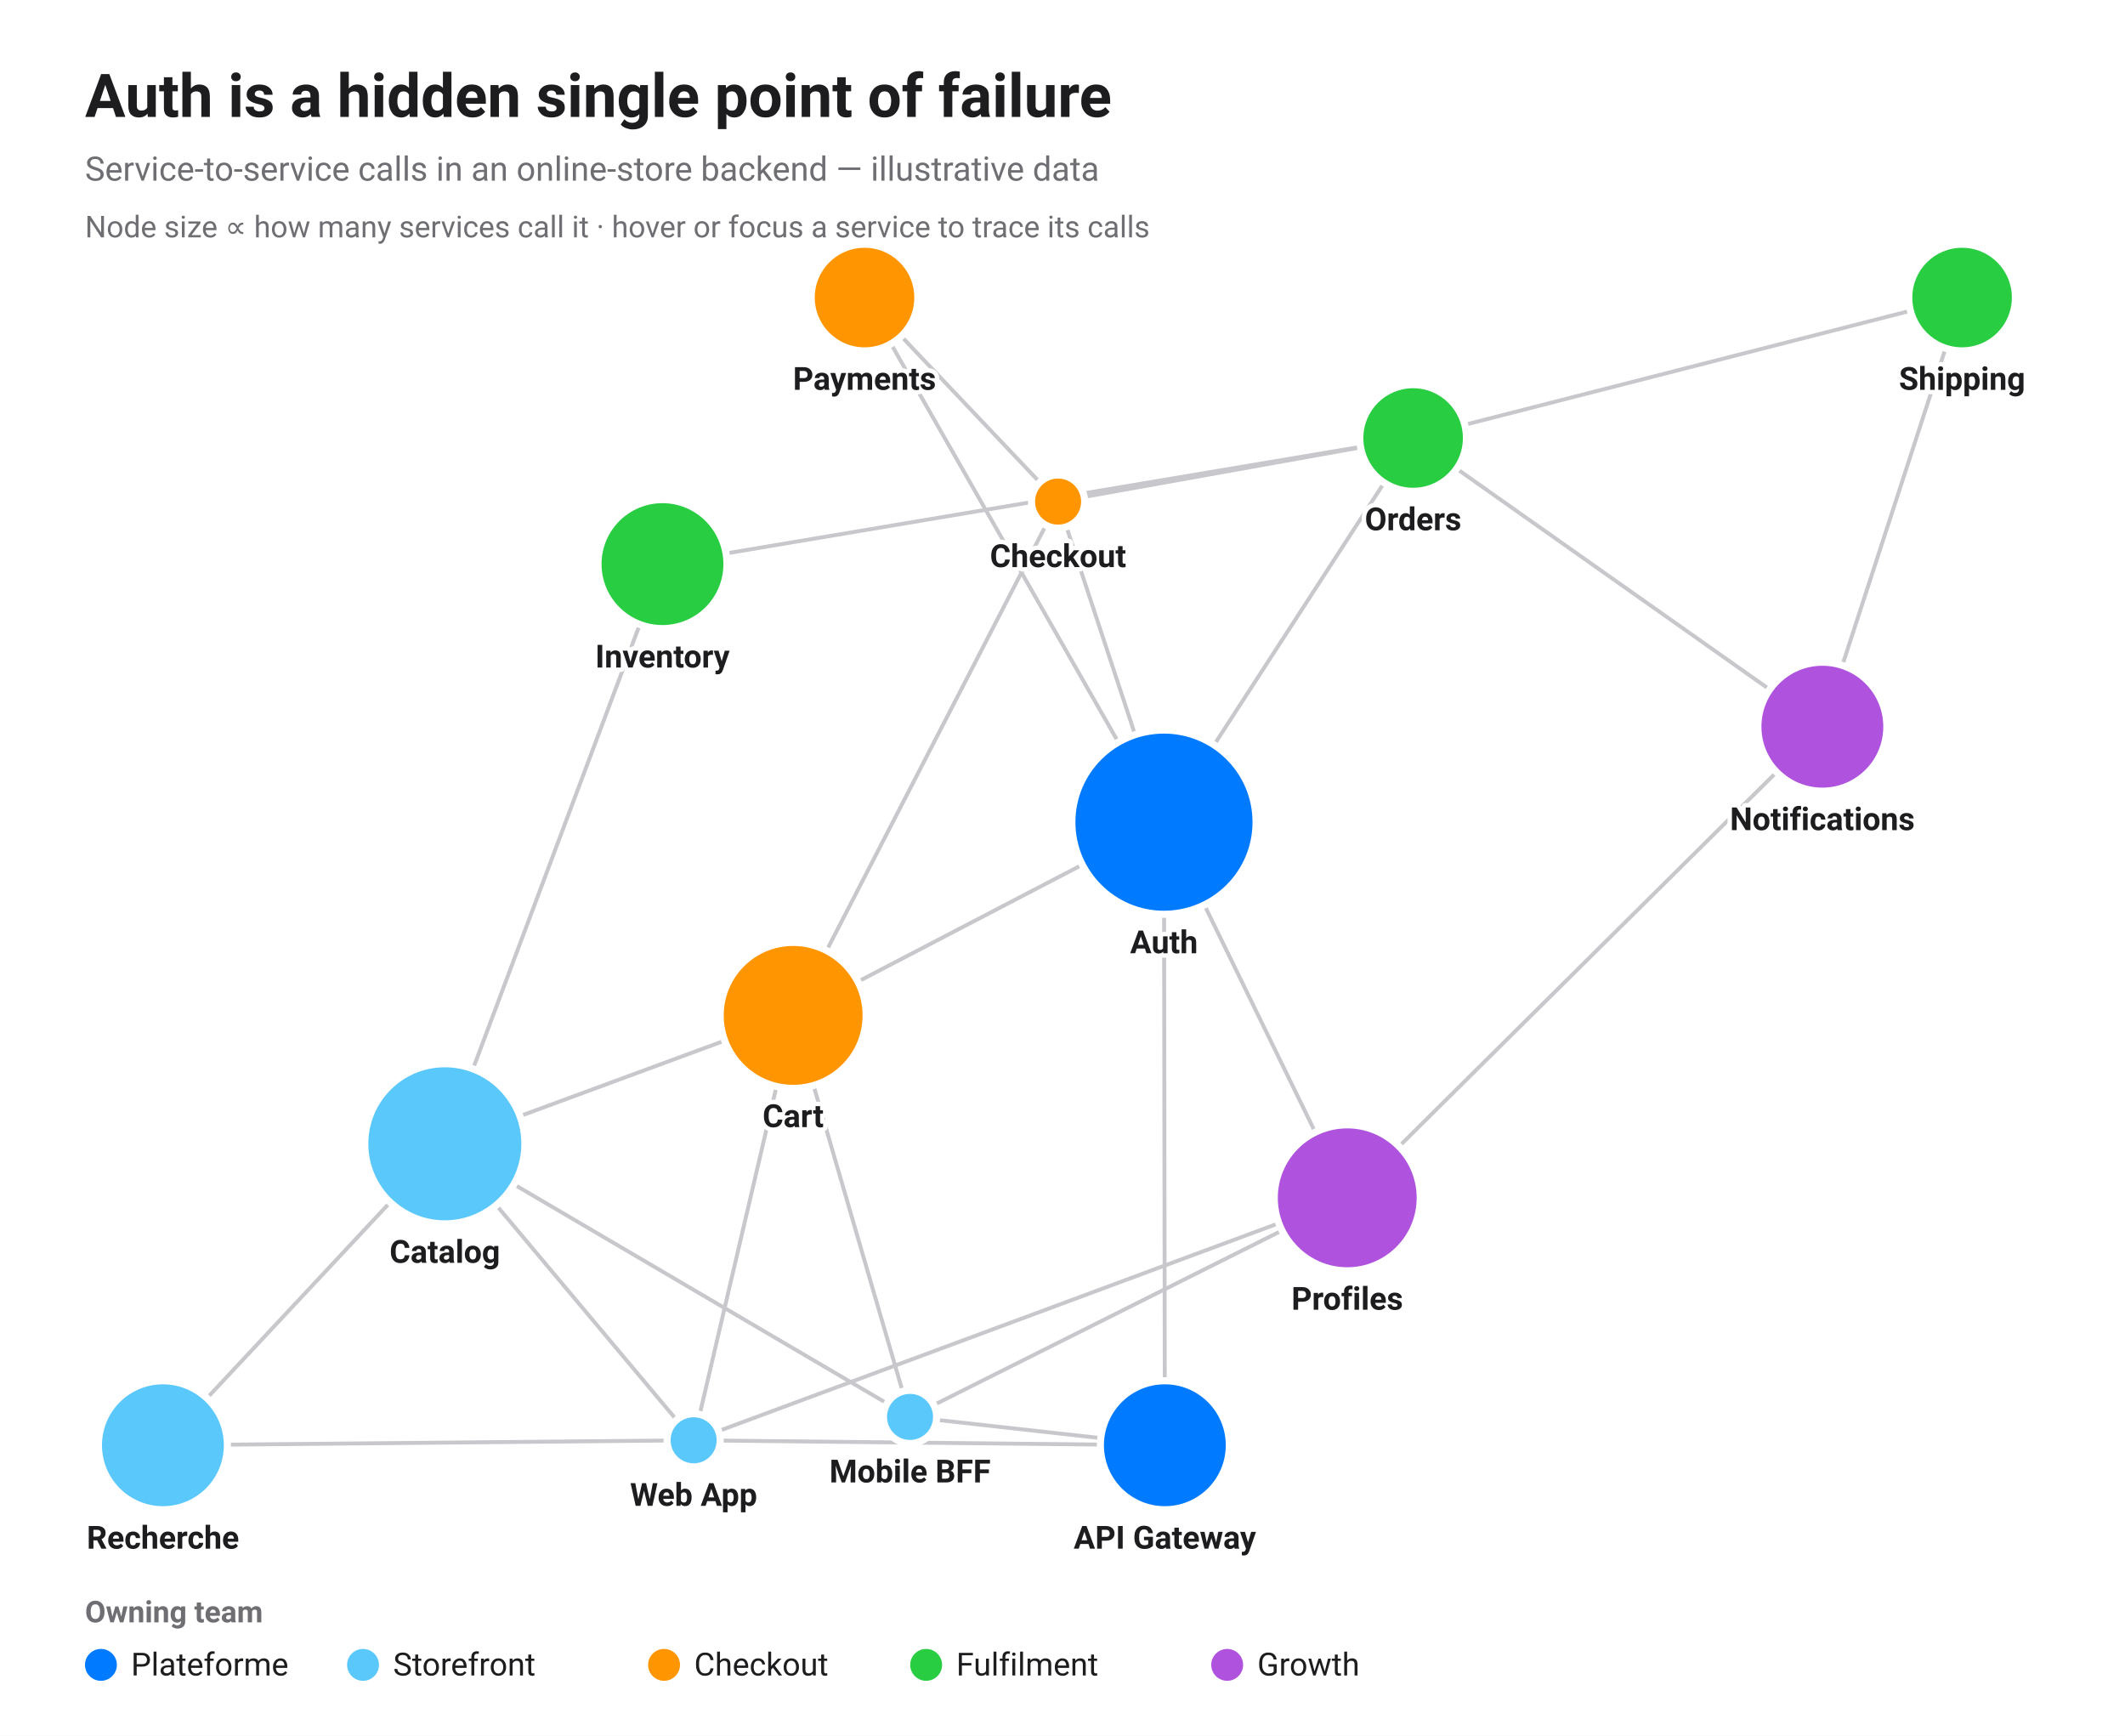
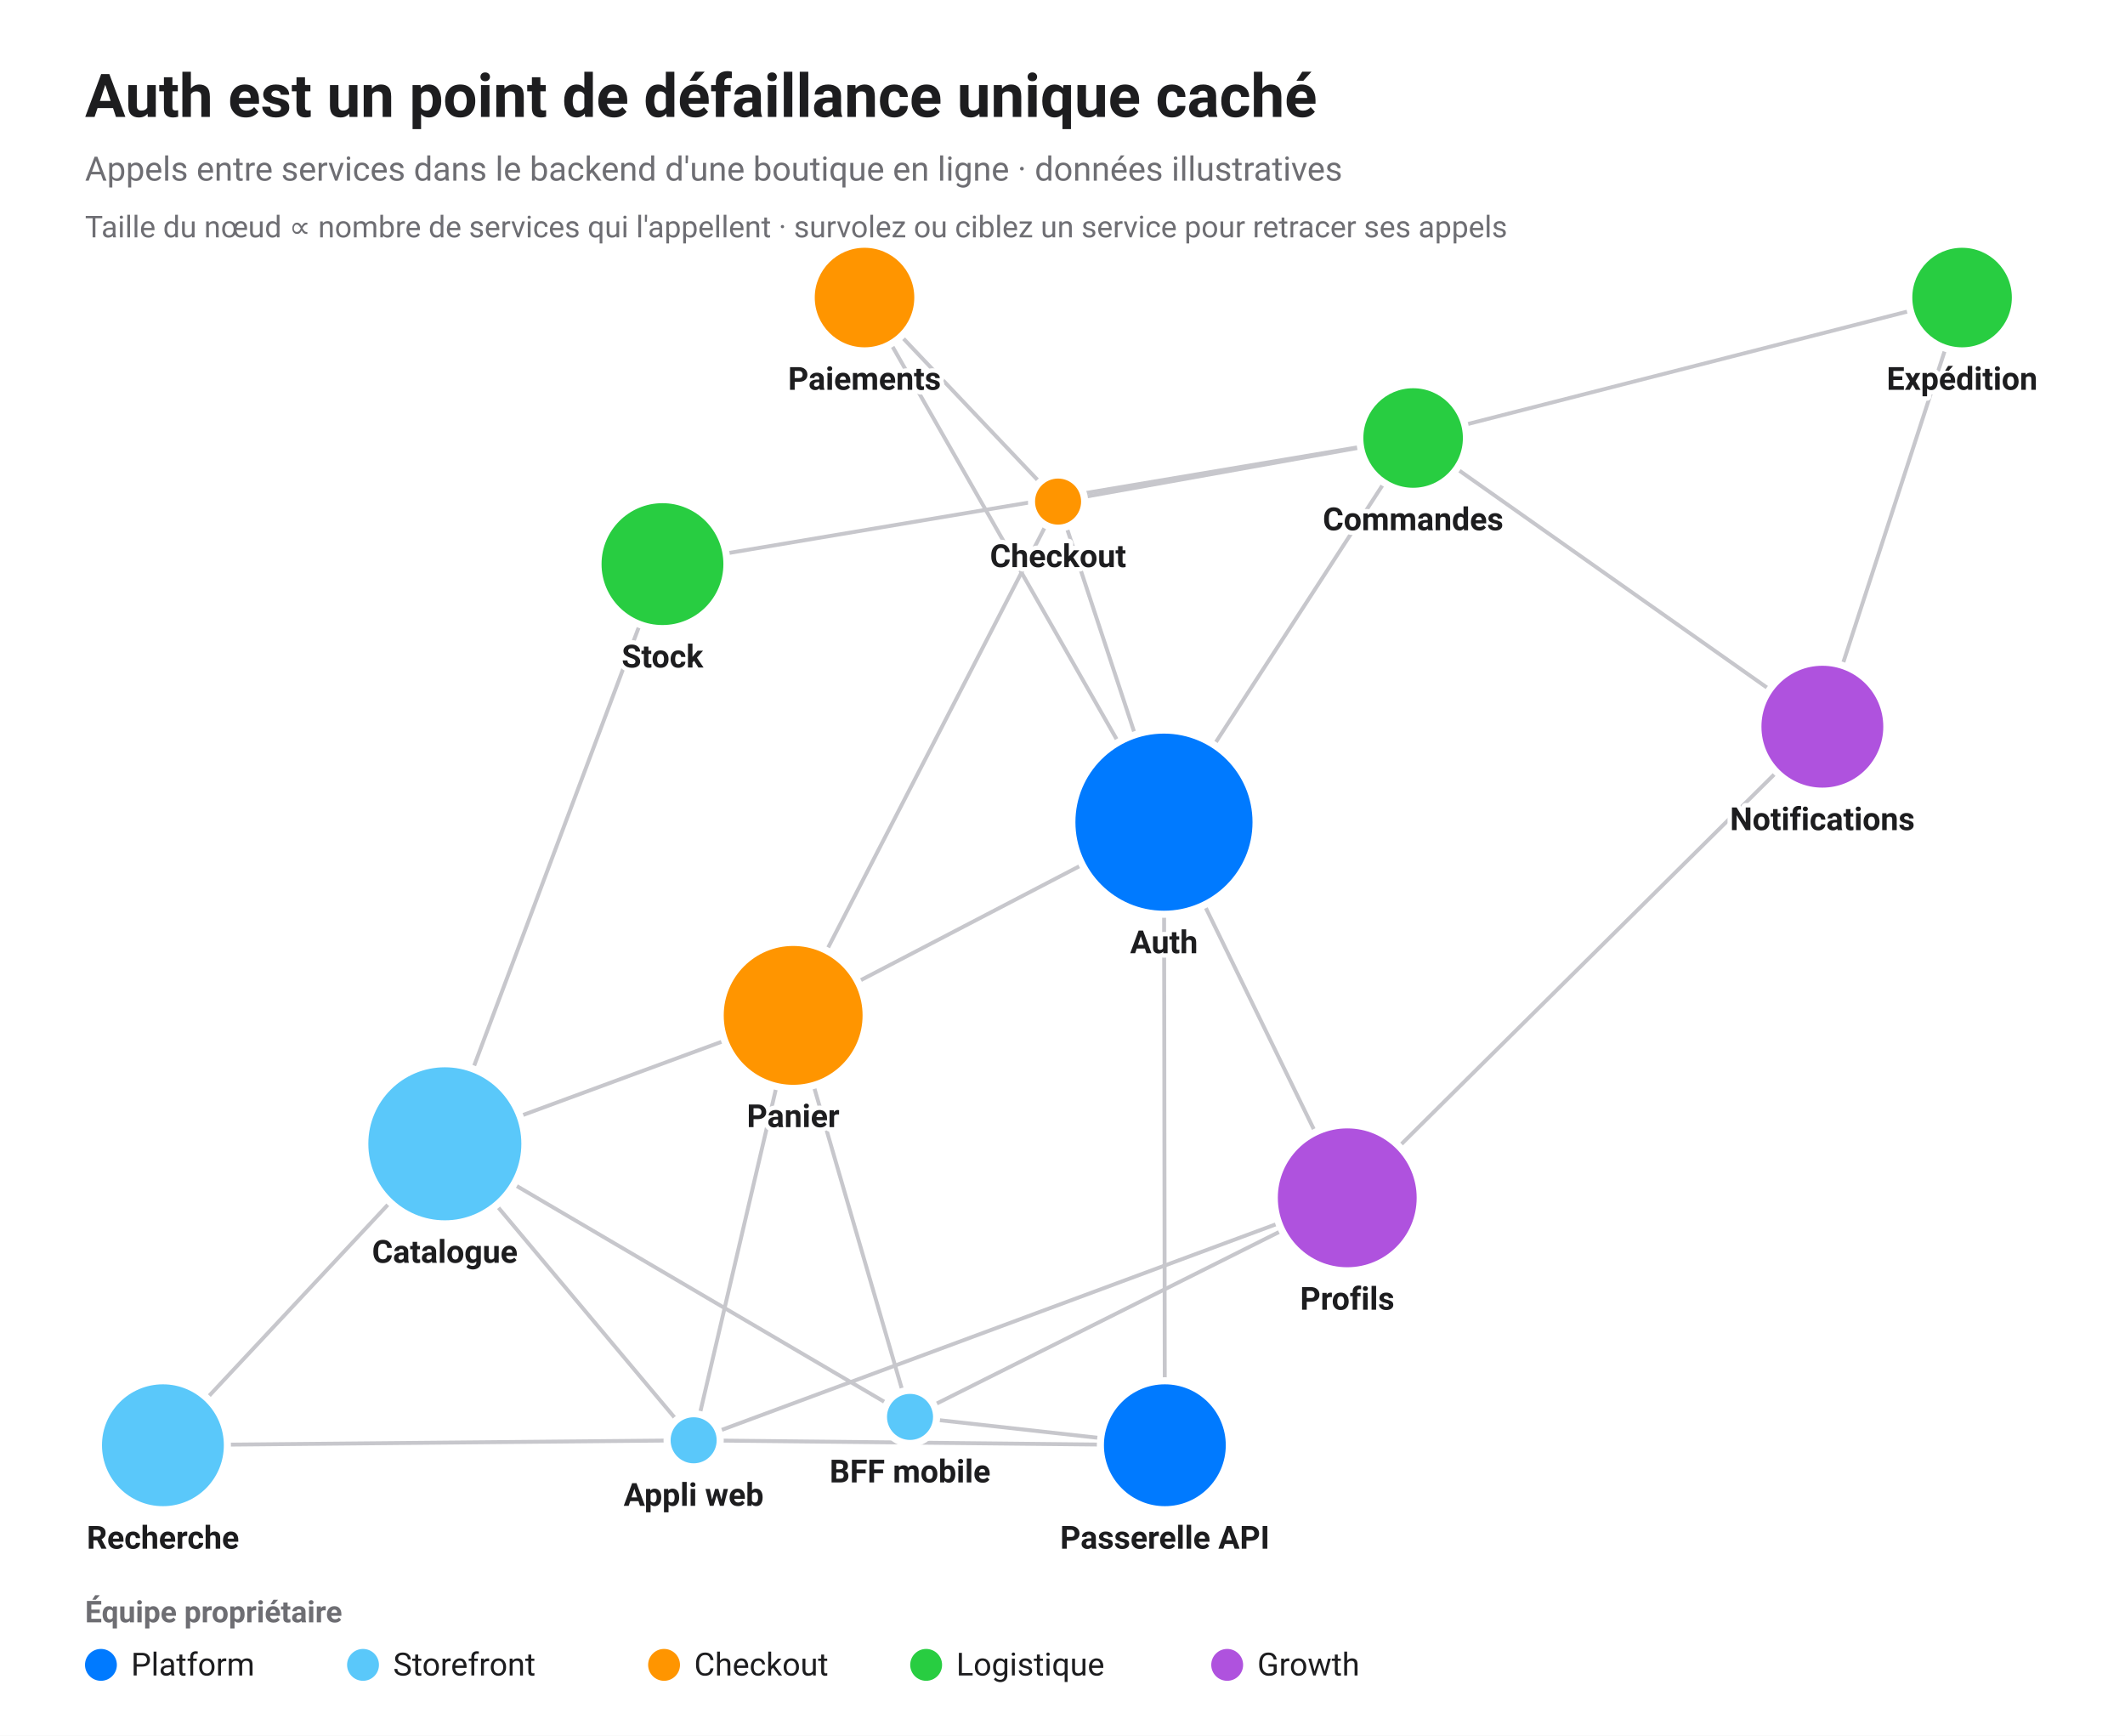
<svg xmlns="http://www.w3.org/2000/svg" width="1200" height="980" viewBox="0 0 1200 980" font-family="Roboto, system-ui, sans-serif" role="img" aria-labelledby="net-title net-desc">
  <style>.node,.edge,.nlabel{transition:opacity .2s ease}.node circle{transition:opacity .2s ease}#graph:has(.node.n-auth:is(:hover,:focus-within)) .edge{opacity:.07}#graph:has(.node.n-auth:is(:hover,:focus-within)) .node{opacity:.20}#graph:has(.node.n-auth:is(:hover,:focus-within)) .nlabel{opacity:.08}#graph:has(.node.n-auth:is(:hover,:focus-within)) .node.n-auth,#graph:has(.node.n-auth:is(:hover,:focus-within)) .node.n-cart,#graph:has(.node.n-auth:is(:hover,:focus-within)) .node.n-checkout,#graph:has(.node.n-auth:is(:hover,:focus-within)) .node.n-gateway,#graph:has(.node.n-auth:is(:hover,:focus-within)) .node.n-orders,#graph:has(.node.n-auth:is(:hover,:focus-within)) .node.n-payments,#graph:has(.node.n-auth:is(:hover,:focus-within)) .node.n-profile{opacity:1}#graph:has(.node.n-auth:is(:hover,:focus-within)) .nlabel.l-auth,#graph:has(.node.n-auth:is(:hover,:focus-within)) .nlabel.l-cart,#graph:has(.node.n-auth:is(:hover,:focus-within)) .nlabel.l-checkout,#graph:has(.node.n-auth:is(:hover,:focus-within)) .nlabel.l-gateway,#graph:has(.node.n-auth:is(:hover,:focus-within)) .nlabel.l-orders,#graph:has(.node.n-auth:is(:hover,:focus-within)) .nlabel.l-payments,#graph:has(.node.n-auth:is(:hover,:focus-within)) .nlabel.l-profile{opacity:1}#graph:has(.node.n-auth:is(:hover,:focus-within)) .edge.i-auth{opacity:.85}#graph:has(.node.n-gateway:is(:hover,:focus-within)) .edge{opacity:.07}#graph:has(.node.n-gateway:is(:hover,:focus-within)) .node{opacity:.20}#graph:has(.node.n-gateway:is(:hover,:focus-within)) .nlabel{opacity:.08}#graph:has(.node.n-gateway:is(:hover,:focus-within)) .node.n-gateway,#graph:has(.node.n-gateway:is(:hover,:focus-within)) .node.n-auth,#graph:has(.node.n-gateway:is(:hover,:focus-within)) .node.n-mobile,#graph:has(.node.n-gateway:is(:hover,:focus-within)) .node.n-web{opacity:1}#graph:has(.node.n-gateway:is(:hover,:focus-within)) .nlabel.l-gateway,#graph:has(.node.n-gateway:is(:hover,:focus-within)) .nlabel.l-auth,#graph:has(.node.n-gateway:is(:hover,:focus-within)) .nlabel.l-mobile,#graph:has(.node.n-gateway:is(:hover,:focus-within)) .nlabel.l-web{opacity:1}#graph:has(.node.n-gateway:is(:hover,:focus-within)) .edge.i-gateway{opacity:.85}#graph:has(.node.n-web:is(:hover,:focus-within)) .edge{opacity:.07}#graph:has(.node.n-web:is(:hover,:focus-within)) .node{opacity:.20}#graph:has(.node.n-web:is(:hover,:focus-within)) .nlabel{opacity:.08}#graph:has(.node.n-web:is(:hover,:focus-within)) .node.n-web,#graph:has(.node.n-web:is(:hover,:focus-within)) .node.n-cart,#graph:has(.node.n-web:is(:hover,:focus-within)) .node.n-catalog,#graph:has(.node.n-web:is(:hover,:focus-within)) .node.n-gateway,#graph:has(.node.n-web:is(:hover,:focus-within)) .node.n-profile,#graph:has(.node.n-web:is(:hover,:focus-within)) .node.n-search{opacity:1}#graph:has(.node.n-web:is(:hover,:focus-within)) .nlabel.l-web,#graph:has(.node.n-web:is(:hover,:focus-within)) .nlabel.l-cart,#graph:has(.node.n-web:is(:hover,:focus-within)) .nlabel.l-catalog,#graph:has(.node.n-web:is(:hover,:focus-within)) .nlabel.l-gateway,#graph:has(.node.n-web:is(:hover,:focus-within)) .nlabel.l-profile,#graph:has(.node.n-web:is(:hover,:focus-within)) .nlabel.l-search{opacity:1}#graph:has(.node.n-web:is(:hover,:focus-within)) .edge.i-web{opacity:.85}#graph:has(.node.n-mobile:is(:hover,:focus-within)) .edge{opacity:.07}#graph:has(.node.n-mobile:is(:hover,:focus-within)) .node{opacity:.20}#graph:has(.node.n-mobile:is(:hover,:focus-within)) .nlabel{opacity:.08}#graph:has(.node.n-mobile:is(:hover,:focus-within)) .node.n-mobile,#graph:has(.node.n-mobile:is(:hover,:focus-within)) .node.n-cart,#graph:has(.node.n-mobile:is(:hover,:focus-within)) .node.n-catalog,#graph:has(.node.n-mobile:is(:hover,:focus-within)) .node.n-gateway,#graph:has(.node.n-mobile:is(:hover,:focus-within)) .node.n-profile{opacity:1}#graph:has(.node.n-mobile:is(:hover,:focus-within)) .nlabel.l-mobile,#graph:has(.node.n-mobile:is(:hover,:focus-within)) .nlabel.l-cart,#graph:has(.node.n-mobile:is(:hover,:focus-within)) .nlabel.l-catalog,#graph:has(.node.n-mobile:is(:hover,:focus-within)) .nlabel.l-gateway,#graph:has(.node.n-mobile:is(:hover,:focus-within)) .nlabel.l-profile{opacity:1}#graph:has(.node.n-mobile:is(:hover,:focus-within)) .edge.i-mobile{opacity:.85}#graph:has(.node.n-catalog:is(:hover,:focus-within)) .edge{opacity:.07}#graph:has(.node.n-catalog:is(:hover,:focus-within)) .node{opacity:.20}#graph:has(.node.n-catalog:is(:hover,:focus-within)) .nlabel{opacity:.08}#graph:has(.node.n-catalog:is(:hover,:focus-within)) .node.n-catalog,#graph:has(.node.n-catalog:is(:hover,:focus-within)) .node.n-cart,#graph:has(.node.n-catalog:is(:hover,:focus-within)) .node.n-inventory,#graph:has(.node.n-catalog:is(:hover,:focus-within)) .node.n-mobile,#graph:has(.node.n-catalog:is(:hover,:focus-within)) .node.n-search,#graph:has(.node.n-catalog:is(:hover,:focus-within)) .node.n-web{opacity:1}#graph:has(.node.n-catalog:is(:hover,:focus-within)) .nlabel.l-catalog,#graph:has(.node.n-catalog:is(:hover,:focus-within)) .nlabel.l-cart,#graph:has(.node.n-catalog:is(:hover,:focus-within)) .nlabel.l-inventory,#graph:has(.node.n-catalog:is(:hover,:focus-within)) .nlabel.l-mobile,#graph:has(.node.n-catalog:is(:hover,:focus-within)) .nlabel.l-search,#graph:has(.node.n-catalog:is(:hover,:focus-within)) .nlabel.l-web{opacity:1}#graph:has(.node.n-catalog:is(:hover,:focus-within)) .edge.i-catalog{opacity:.85}#graph:has(.node.n-search:is(:hover,:focus-within)) .edge{opacity:.07}#graph:has(.node.n-search:is(:hover,:focus-within)) .node{opacity:.20}#graph:has(.node.n-search:is(:hover,:focus-within)) .nlabel{opacity:.08}#graph:has(.node.n-search:is(:hover,:focus-within)) .node.n-search,#graph:has(.node.n-search:is(:hover,:focus-within)) .node.n-catalog,#graph:has(.node.n-search:is(:hover,:focus-within)) .node.n-web{opacity:1}#graph:has(.node.n-search:is(:hover,:focus-within)) .nlabel.l-search,#graph:has(.node.n-search:is(:hover,:focus-within)) .nlabel.l-catalog,#graph:has(.node.n-search:is(:hover,:focus-within)) .nlabel.l-web{opacity:1}#graph:has(.node.n-search:is(:hover,:focus-within)) .edge.i-search{opacity:.85}#graph:has(.node.n-cart:is(:hover,:focus-within)) .edge{opacity:.07}#graph:has(.node.n-cart:is(:hover,:focus-within)) .node{opacity:.20}#graph:has(.node.n-cart:is(:hover,:focus-within)) .nlabel{opacity:.08}#graph:has(.node.n-cart:is(:hover,:focus-within)) .node.n-cart,#graph:has(.node.n-cart:is(:hover,:focus-within)) .node.n-auth,#graph:has(.node.n-cart:is(:hover,:focus-within)) .node.n-catalog,#graph:has(.node.n-cart:is(:hover,:focus-within)) .node.n-checkout,#graph:has(.node.n-cart:is(:hover,:focus-within)) .node.n-mobile,#graph:has(.node.n-cart:is(:hover,:focus-within)) .node.n-web{opacity:1}#graph:has(.node.n-cart:is(:hover,:focus-within)) .nlabel.l-cart,#graph:has(.node.n-cart:is(:hover,:focus-within)) .nlabel.l-auth,#graph:has(.node.n-cart:is(:hover,:focus-within)) .nlabel.l-catalog,#graph:has(.node.n-cart:is(:hover,:focus-within)) .nlabel.l-checkout,#graph:has(.node.n-cart:is(:hover,:focus-within)) .nlabel.l-mobile,#graph:has(.node.n-cart:is(:hover,:focus-within)) .nlabel.l-web{opacity:1}#graph:has(.node.n-cart:is(:hover,:focus-within)) .edge.i-cart{opacity:.85}#graph:has(.node.n-checkout:is(:hover,:focus-within)) .edge{opacity:.07}#graph:has(.node.n-checkout:is(:hover,:focus-within)) .node{opacity:.20}#graph:has(.node.n-checkout:is(:hover,:focus-within)) .nlabel{opacity:.08}#graph:has(.node.n-checkout:is(:hover,:focus-within)) .node.n-checkout,#graph:has(.node.n-checkout:is(:hover,:focus-within)) .node.n-auth,#graph:has(.node.n-checkout:is(:hover,:focus-within)) .node.n-cart,#graph:has(.node.n-checkout:is(:hover,:focus-within)) .node.n-orders,#graph:has(.node.n-checkout:is(:hover,:focus-within)) .node.n-payments{opacity:1}#graph:has(.node.n-checkout:is(:hover,:focus-within)) .nlabel.l-checkout,#graph:has(.node.n-checkout:is(:hover,:focus-within)) .nlabel.l-auth,#graph:has(.node.n-checkout:is(:hover,:focus-within)) .nlabel.l-cart,#graph:has(.node.n-checkout:is(:hover,:focus-within)) .nlabel.l-orders,#graph:has(.node.n-checkout:is(:hover,:focus-within)) .nlabel.l-payments{opacity:1}#graph:has(.node.n-checkout:is(:hover,:focus-within)) .edge.i-checkout{opacity:.85}#graph:has(.node.n-payments:is(:hover,:focus-within)) .edge{opacity:.07}#graph:has(.node.n-payments:is(:hover,:focus-within)) .node{opacity:.20}#graph:has(.node.n-payments:is(:hover,:focus-within)) .nlabel{opacity:.08}#graph:has(.node.n-payments:is(:hover,:focus-within)) .node.n-payments,#graph:has(.node.n-payments:is(:hover,:focus-within)) .node.n-auth,#graph:has(.node.n-payments:is(:hover,:focus-within)) .node.n-checkout{opacity:1}#graph:has(.node.n-payments:is(:hover,:focus-within)) .nlabel.l-payments,#graph:has(.node.n-payments:is(:hover,:focus-within)) .nlabel.l-auth,#graph:has(.node.n-payments:is(:hover,:focus-within)) .nlabel.l-checkout{opacity:1}#graph:has(.node.n-payments:is(:hover,:focus-within)) .edge.i-payments{opacity:.85}#graph:has(.node.n-orders:is(:hover,:focus-within)) .edge{opacity:.07}#graph:has(.node.n-orders:is(:hover,:focus-within)) .node{opacity:.20}#graph:has(.node.n-orders:is(:hover,:focus-within)) .nlabel{opacity:.08}#graph:has(.node.n-orders:is(:hover,:focus-within)) .node.n-orders,#graph:has(.node.n-orders:is(:hover,:focus-within)) .node.n-auth,#graph:has(.node.n-orders:is(:hover,:focus-within)) .node.n-checkout,#graph:has(.node.n-orders:is(:hover,:focus-within)) .node.n-inventory,#graph:has(.node.n-orders:is(:hover,:focus-within)) .node.n-notify,#graph:has(.node.n-orders:is(:hover,:focus-within)) .node.n-shipping{opacity:1}#graph:has(.node.n-orders:is(:hover,:focus-within)) .nlabel.l-orders,#graph:has(.node.n-orders:is(:hover,:focus-within)) .nlabel.l-auth,#graph:has(.node.n-orders:is(:hover,:focus-within)) .nlabel.l-checkout,#graph:has(.node.n-orders:is(:hover,:focus-within)) .nlabel.l-inventory,#graph:has(.node.n-orders:is(:hover,:focus-within)) .nlabel.l-notify,#graph:has(.node.n-orders:is(:hover,:focus-within)) .nlabel.l-shipping{opacity:1}#graph:has(.node.n-orders:is(:hover,:focus-within)) .edge.i-orders{opacity:.85}#graph:has(.node.n-shipping:is(:hover,:focus-within)) .edge{opacity:.07}#graph:has(.node.n-shipping:is(:hover,:focus-within)) .node{opacity:.20}#graph:has(.node.n-shipping:is(:hover,:focus-within)) .nlabel{opacity:.08}#graph:has(.node.n-shipping:is(:hover,:focus-within)) .node.n-shipping,#graph:has(.node.n-shipping:is(:hover,:focus-within)) .node.n-notify,#graph:has(.node.n-shipping:is(:hover,:focus-within)) .node.n-orders{opacity:1}#graph:has(.node.n-shipping:is(:hover,:focus-within)) .nlabel.l-shipping,#graph:has(.node.n-shipping:is(:hover,:focus-within)) .nlabel.l-notify,#graph:has(.node.n-shipping:is(:hover,:focus-within)) .nlabel.l-orders{opacity:1}#graph:has(.node.n-shipping:is(:hover,:focus-within)) .edge.i-shipping{opacity:.85}#graph:has(.node.n-inventory:is(:hover,:focus-within)) .edge{opacity:.07}#graph:has(.node.n-inventory:is(:hover,:focus-within)) .node{opacity:.20}#graph:has(.node.n-inventory:is(:hover,:focus-within)) .nlabel{opacity:.08}#graph:has(.node.n-inventory:is(:hover,:focus-within)) .node.n-inventory,#graph:has(.node.n-inventory:is(:hover,:focus-within)) .node.n-catalog,#graph:has(.node.n-inventory:is(:hover,:focus-within)) .node.n-orders{opacity:1}#graph:has(.node.n-inventory:is(:hover,:focus-within)) .nlabel.l-inventory,#graph:has(.node.n-inventory:is(:hover,:focus-within)) .nlabel.l-catalog,#graph:has(.node.n-inventory:is(:hover,:focus-within)) .nlabel.l-orders{opacity:1}#graph:has(.node.n-inventory:is(:hover,:focus-within)) .edge.i-inventory{opacity:.85}#graph:has(.node.n-notify:is(:hover,:focus-within)) .edge{opacity:.07}#graph:has(.node.n-notify:is(:hover,:focus-within)) .node{opacity:.20}#graph:has(.node.n-notify:is(:hover,:focus-within)) .nlabel{opacity:.08}#graph:has(.node.n-notify:is(:hover,:focus-within)) .node.n-notify,#graph:has(.node.n-notify:is(:hover,:focus-within)) .node.n-orders,#graph:has(.node.n-notify:is(:hover,:focus-within)) .node.n-profile,#graph:has(.node.n-notify:is(:hover,:focus-within)) .node.n-shipping{opacity:1}#graph:has(.node.n-notify:is(:hover,:focus-within)) .nlabel.l-notify,#graph:has(.node.n-notify:is(:hover,:focus-within)) .nlabel.l-orders,#graph:has(.node.n-notify:is(:hover,:focus-within)) .nlabel.l-profile,#graph:has(.node.n-notify:is(:hover,:focus-within)) .nlabel.l-shipping{opacity:1}#graph:has(.node.n-notify:is(:hover,:focus-within)) .edge.i-notify{opacity:.85}#graph:has(.node.n-profile:is(:hover,:focus-within)) .edge{opacity:.07}#graph:has(.node.n-profile:is(:hover,:focus-within)) .node{opacity:.20}#graph:has(.node.n-profile:is(:hover,:focus-within)) .nlabel{opacity:.08}#graph:has(.node.n-profile:is(:hover,:focus-within)) .node.n-profile,#graph:has(.node.n-profile:is(:hover,:focus-within)) .node.n-auth,#graph:has(.node.n-profile:is(:hover,:focus-within)) .node.n-mobile,#graph:has(.node.n-profile:is(:hover,:focus-within)) .node.n-notify,#graph:has(.node.n-profile:is(:hover,:focus-within)) .node.n-web{opacity:1}#graph:has(.node.n-profile:is(:hover,:focus-within)) .nlabel.l-profile,#graph:has(.node.n-profile:is(:hover,:focus-within)) .nlabel.l-auth,#graph:has(.node.n-profile:is(:hover,:focus-within)) .nlabel.l-mobile,#graph:has(.node.n-profile:is(:hover,:focus-within)) .nlabel.l-notify,#graph:has(.node.n-profile:is(:hover,:focus-within)) .nlabel.l-web{opacity:1}#graph:has(.node.n-profile:is(:hover,:focus-within)) .edge.i-profile{opacity:.85}.node:focus{outline:none}.node circle:focus{outline:none}</style>
  <rect width="1200" height="980" fill="#FFFFFF" />
-   <text x="48" y="66" font-size="34" font-weight="700" fill="#1D1D1F">Auth is a hidden single point of failure</text>
-   <text x="48" y="102" font-size="19" fill="#6E6E73">Service-to-service calls in an online-store backend — illustrative data</text>
+   <text x="48" y="66" font-size="34" font-weight="700" fill="#1D1D1F">Auth est un point de défaillance unique caché</text>
+   <text x="48" y="102" font-size="19" fill="#6E6E73">Appels entre services dans le backend d'une boutique en ligne · données illustratives</text>
  <g id="graph">
    <g id="edges">
      <line class="edge i-gateway i-auth" x1="657.8" y1="816.0" x2="657.3" y2="464.2" stroke="#C7C7CC" stroke-width="2.2" stroke-linecap="round" />
      <line class="edge i-web i-gateway" x1="391.7" y1="813.2" x2="657.8" y2="816.0" stroke="#C7C7CC" stroke-width="2.2" stroke-linecap="round" />
      <line class="edge i-mobile i-gateway" x1="513.9" y1="800.0" x2="657.8" y2="816.0" stroke="#C7C7CC" stroke-width="2.2" stroke-linecap="round" />
      <line class="edge i-web i-catalog" x1="391.7" y1="813.2" x2="251.2" y2="645.8" stroke="#C7C7CC" stroke-width="2.2" stroke-linecap="round" />
      <line class="edge i-mobile i-catalog" x1="513.9" y1="800.0" x2="251.2" y2="645.8" stroke="#C7C7CC" stroke-width="2.2" stroke-linecap="round" />
      <line class="edge i-web i-search" x1="391.7" y1="813.2" x2="92.0" y2="816.0" stroke="#C7C7CC" stroke-width="2.2" stroke-linecap="round" />
      <line class="edge i-catalog i-search" x1="251.2" y1="645.8" x2="92.0" y2="816.0" stroke="#C7C7CC" stroke-width="2.2" stroke-linecap="round" />
      <line class="edge i-web i-cart" x1="391.7" y1="813.2" x2="447.9" y2="573.3" stroke="#C7C7CC" stroke-width="2.2" stroke-linecap="round" />
      <line class="edge i-mobile i-cart" x1="513.9" y1="800.0" x2="447.9" y2="573.3" stroke="#C7C7CC" stroke-width="2.2" stroke-linecap="round" />
      <line class="edge i-cart i-auth" x1="447.9" y1="573.3" x2="657.3" y2="464.2" stroke="#C7C7CC" stroke-width="2.2" stroke-linecap="round" />
      <line class="edge i-cart i-catalog" x1="447.9" y1="573.3" x2="251.2" y2="645.8" stroke="#C7C7CC" stroke-width="2.2" stroke-linecap="round" />
      <line class="edge i-checkout i-cart" x1="597.5" y1="283.2" x2="447.9" y2="573.3" stroke="#C7C7CC" stroke-width="2.2" stroke-linecap="round" />
      <line class="edge i-checkout i-auth" x1="597.5" y1="283.2" x2="657.3" y2="464.2" stroke="#C7C7CC" stroke-width="2.2" stroke-linecap="round" />
      <line class="edge i-checkout i-payments" x1="597.5" y1="283.2" x2="488.2" y2="168.0" stroke="#C7C7CC" stroke-width="2.2" stroke-linecap="round" />
      <line class="edge i-checkout i-orders" x1="597.5" y1="283.2" x2="798.0" y2="247.3" stroke="#C7C7CC" stroke-width="2.2" stroke-linecap="round" />
      <line class="edge i-payments i-auth" x1="488.2" y1="168.0" x2="657.3" y2="464.2" stroke="#C7C7CC" stroke-width="2.2" stroke-linecap="round" />
      <line class="edge i-orders i-auth" x1="798.0" y1="247.3" x2="657.3" y2="464.2" stroke="#C7C7CC" stroke-width="2.2" stroke-linecap="round" />
      <line class="edge i-orders i-inventory" x1="798.0" y1="247.3" x2="374.1" y2="318.5" stroke="#C7C7CC" stroke-width="2.2" stroke-linecap="round" />
      <line class="edge i-orders i-shipping" x1="798.0" y1="247.3" x2="1108.0" y2="168.0" stroke="#C7C7CC" stroke-width="2.2" stroke-linecap="round" />
      <line class="edge i-orders i-notify" x1="798.0" y1="247.3" x2="1029.1" y2="410.3" stroke="#C7C7CC" stroke-width="2.2" stroke-linecap="round" />
      <line class="edge i-shipping i-notify" x1="1108.0" y1="168.0" x2="1029.1" y2="410.3" stroke="#C7C7CC" stroke-width="2.2" stroke-linecap="round" />
      <line class="edge i-catalog i-inventory" x1="251.2" y1="645.8" x2="374.1" y2="318.5" stroke="#C7C7CC" stroke-width="2.2" stroke-linecap="round" />
      <line class="edge i-profile i-auth" x1="760.8" y1="676.3" x2="657.3" y2="464.2" stroke="#C7C7CC" stroke-width="2.2" stroke-linecap="round" />
      <line class="edge i-web i-profile" x1="391.7" y1="813.2" x2="760.8" y2="676.3" stroke="#C7C7CC" stroke-width="2.2" stroke-linecap="round" />
      <line class="edge i-mobile i-profile" x1="513.9" y1="800.0" x2="760.8" y2="676.3" stroke="#C7C7CC" stroke-width="2.2" stroke-linecap="round" />
      <line class="edge i-notify i-profile" x1="1029.1" y1="410.3" x2="760.8" y2="676.3" stroke="#C7C7CC" stroke-width="2.2" stroke-linecap="round" />
    </g>
    <g id="labels">
      <text class="nlabel l-auth" x="657.3" y="538.2" text-anchor="middle" font-size="18" font-weight="600" fill="#1D1D1F" paint-order="stroke" stroke="#FFFFFF" stroke-width="5" stroke-linejoin="round">Auth</text>
-       <text class="nlabel l-gateway" x="657.8" y="874.4" text-anchor="middle" font-size="18" font-weight="600" fill="#1D1D1F" paint-order="stroke" stroke="#FFFFFF" stroke-width="5" stroke-linejoin="round">API Gateway</text>
-       <text class="nlabel l-web" x="391.7" y="850.2" text-anchor="middle" font-size="18" font-weight="600" fill="#1D1D1F" paint-order="stroke" stroke="#FFFFFF" stroke-width="5" stroke-linejoin="round">Web App</text>
-       <text class="nlabel l-mobile" x="513.9" y="837.0" text-anchor="middle" font-size="18" font-weight="600" fill="#1D1D1F" paint-order="stroke" stroke="#FFFFFF" stroke-width="5" stroke-linejoin="round">Mobile BFF</text>
-       <text class="nlabel l-catalog" x="251.2" y="713.0" text-anchor="middle" font-size="18" font-weight="600" fill="#1D1D1F" paint-order="stroke" stroke="#FFFFFF" stroke-width="5" stroke-linejoin="round">Catalog</text>
+       <text class="nlabel l-gateway" x="657.8" y="874.4" text-anchor="middle" font-size="18" font-weight="600" fill="#1D1D1F" paint-order="stroke" stroke="#FFFFFF" stroke-width="5" stroke-linejoin="round">Passerelle API</text>
+       <text class="nlabel l-web" x="391.7" y="850.2" text-anchor="middle" font-size="18" font-weight="600" fill="#1D1D1F" paint-order="stroke" stroke="#FFFFFF" stroke-width="5" stroke-linejoin="round">Appli web</text>
+       <text class="nlabel l-mobile" x="513.9" y="837.0" text-anchor="middle" font-size="18" font-weight="600" fill="#1D1D1F" paint-order="stroke" stroke="#FFFFFF" stroke-width="5" stroke-linejoin="round">BFF mobile</text>
+       <text class="nlabel l-catalog" x="251.2" y="713.0" text-anchor="middle" font-size="18" font-weight="600" fill="#1D1D1F" paint-order="stroke" stroke="#FFFFFF" stroke-width="5" stroke-linejoin="round">Catalogue</text>
      <text class="nlabel l-search" x="92.0" y="874.4" text-anchor="middle" font-size="18" font-weight="600" fill="#1D1D1F" paint-order="stroke" stroke="#FFFFFF" stroke-width="5" stroke-linejoin="round">Recherche</text>
-       <text class="nlabel l-cart" x="447.9" y="636.4" text-anchor="middle" font-size="18" font-weight="600" fill="#1D1D1F" paint-order="stroke" stroke="#FFFFFF" stroke-width="5" stroke-linejoin="round">Cart</text>
+       <text class="nlabel l-cart" x="447.9" y="636.4" text-anchor="middle" font-size="18" font-weight="600" fill="#1D1D1F" paint-order="stroke" stroke="#FFFFFF" stroke-width="5" stroke-linejoin="round">Panier</text>
      <text class="nlabel l-checkout" x="597.5" y="320.2" text-anchor="middle" font-size="18" font-weight="600" fill="#1D1D1F" paint-order="stroke" stroke="#FFFFFF" stroke-width="5" stroke-linejoin="round">Checkout</text>
-       <text class="nlabel l-payments" x="488.2" y="220.1" text-anchor="middle" font-size="18" font-weight="600" fill="#1D1D1F" paint-order="stroke" stroke="#FFFFFF" stroke-width="5" stroke-linejoin="round">Payments</text>
-       <text class="nlabel l-orders" x="798.0" y="299.4" text-anchor="middle" font-size="18" font-weight="600" fill="#1D1D1F" paint-order="stroke" stroke="#FFFFFF" stroke-width="5" stroke-linejoin="round">Orders</text>
-       <text class="nlabel l-shipping" x="1108.0" y="220.1" text-anchor="middle" font-size="18" font-weight="600" fill="#1D1D1F" paint-order="stroke" stroke="#FFFFFF" stroke-width="5" stroke-linejoin="round">Shipping</text>
-       <text class="nlabel l-inventory" x="374.1" y="376.9" text-anchor="middle" font-size="18" font-weight="600" fill="#1D1D1F" paint-order="stroke" stroke="#FFFFFF" stroke-width="5" stroke-linejoin="round">Inventory</text>
+       <text class="nlabel l-payments" x="488.2" y="220.1" text-anchor="middle" font-size="18" font-weight="600" fill="#1D1D1F" paint-order="stroke" stroke="#FFFFFF" stroke-width="5" stroke-linejoin="round">Paiements</text>
+       <text class="nlabel l-orders" x="798.0" y="299.4" text-anchor="middle" font-size="18" font-weight="600" fill="#1D1D1F" paint-order="stroke" stroke="#FFFFFF" stroke-width="5" stroke-linejoin="round">Commandes</text>
+       <text class="nlabel l-shipping" x="1108.0" y="220.1" text-anchor="middle" font-size="18" font-weight="600" fill="#1D1D1F" paint-order="stroke" stroke="#FFFFFF" stroke-width="5" stroke-linejoin="round">Expédition</text>
+       <text class="nlabel l-inventory" x="374.1" y="376.9" text-anchor="middle" font-size="18" font-weight="600" fill="#1D1D1F" paint-order="stroke" stroke="#FFFFFF" stroke-width="5" stroke-linejoin="round">Stock</text>
      <text class="nlabel l-notify" x="1029.1" y="468.7" text-anchor="middle" font-size="18" font-weight="600" fill="#1D1D1F" paint-order="stroke" stroke="#FFFFFF" stroke-width="5" stroke-linejoin="round">Notifications</text>
-       <text class="nlabel l-profile" x="760.8" y="739.5" text-anchor="middle" font-size="18" font-weight="600" fill="#1D1D1F" paint-order="stroke" stroke="#FFFFFF" stroke-width="5" stroke-linejoin="round">Profiles</text>
+       <text class="nlabel l-profile" x="760.8" y="739.5" text-anchor="middle" font-size="18" font-weight="600" fill="#1D1D1F" paint-order="stroke" stroke="#FFFFFF" stroke-width="5" stroke-linejoin="round">Profils</text>
    </g>
    <g id="nodes">
      <g class="node n-auth" tabindex="0" role="img" aria-label="Auth · Platform team — called by 6 service(s): API Gateway, Cart, Checkout, Orders, Payments, Profiles">
        <circle cx="657.3" cy="464.2" r="52.0" fill="#007AFF" stroke="#FFFFFF" stroke-width="4" />
      </g>
      <g class="node n-gateway" tabindex="0" role="img" aria-label="API Gateway · Platform team — called by 2 service(s): Mobile BFF, Web App; calls Auth">
        <circle cx="657.8" cy="816.0" r="36.4" fill="#007AFF" stroke="#FFFFFF" stroke-width="4" />
      </g>
      <g class="node n-web" tabindex="0" role="img" aria-label="Web App · Storefront team — called by 0 service(s); calls API Gateway, Cart, Catalog, Profiles, Search">
        <circle cx="391.7" cy="813.2" r="15.0" fill="#5AC8FA" stroke="#FFFFFF" stroke-width="4" />
      </g>
      <g class="node n-mobile" tabindex="0" role="img" aria-label="Mobile BFF · Storefront team — called by 0 service(s); calls API Gateway, Cart, Catalog, Profiles">
        <circle cx="513.9" cy="800.0" r="15.0" fill="#5AC8FA" stroke="#FFFFFF" stroke-width="4" />
      </g>
      <g class="node n-catalog" tabindex="0" role="img" aria-label="Catalog · Storefront team — called by 4 service(s): Cart, Mobile BFF, Search, Web App; calls Inventory, Search">
        <circle cx="251.2" cy="645.8" r="45.2" fill="#5AC8FA" stroke="#FFFFFF" stroke-width="4" />
      </g>
      <g class="node n-search" tabindex="0" role="img" aria-label="Search · Storefront team — called by 2 service(s): Catalog, Web App; calls Catalog">
        <circle cx="92.0" cy="816.0" r="36.4" fill="#5AC8FA" stroke="#FFFFFF" stroke-width="4" />
      </g>
      <g class="node n-cart" tabindex="0" role="img" aria-label="Cart · Checkout team — called by 3 service(s): Checkout, Mobile BFF, Web App; calls Auth, Catalog">
        <circle cx="447.9" cy="573.3" r="41.2" fill="#FF9500" stroke="#FFFFFF" stroke-width="4" />
      </g>
      <g class="node n-checkout" tabindex="0" role="img" aria-label="Checkout · Checkout team — called by 0 service(s); calls Auth, Cart, Orders, Payments">
        <circle cx="597.5" cy="283.2" r="15.0" fill="#FF9500" stroke="#FFFFFF" stroke-width="4" />
      </g>
      <g class="node n-payments" tabindex="0" role="img" aria-label="Payments · Checkout team — called by 1 service(s): Checkout; calls Auth">
        <circle cx="488.2" cy="168.0" r="30.1" fill="#FF9500" stroke="#FFFFFF" stroke-width="4" />
      </g>
      <g class="node n-orders" tabindex="0" role="img" aria-label="Orders · Fulfilment team — called by 1 service(s): Checkout; calls Auth, Inventory, Notifications, Shipping">
        <circle cx="798.0" cy="247.3" r="30.1" fill="#28CD41" stroke="#FFFFFF" stroke-width="4" />
      </g>
      <g class="node n-shipping" tabindex="0" role="img" aria-label="Shipping · Fulfilment team — called by 1 service(s): Orders; calls Notifications">
        <circle cx="1108.0" cy="168.0" r="30.1" fill="#28CD41" stroke="#FFFFFF" stroke-width="4" />
      </g>
      <g class="node n-inventory" tabindex="0" role="img" aria-label="Inventory · Fulfilment team — called by 2 service(s): Catalog, Orders">
        <circle cx="374.1" cy="318.5" r="36.4" fill="#28CD41" stroke="#FFFFFF" stroke-width="4" />
      </g>
      <g class="node n-notify" tabindex="0" role="img" aria-label="Notifications · Growth team — called by 2 service(s): Orders, Shipping; calls Profiles">
        <circle cx="1029.1" cy="410.3" r="36.4" fill="#AF52DE" stroke="#FFFFFF" stroke-width="4" />
      </g>
      <g class="node n-profile" tabindex="0" role="img" aria-label="Profiles · Growth team — called by 3 service(s): Mobile BFF, Notifications, Web App; calls Auth">
        <circle cx="760.8" cy="676.3" r="41.2" fill="#AF52DE" stroke="#FFFFFF" stroke-width="4" />
      </g>
    </g>
  </g>
-   <text x="48" y="916" font-size="17" font-weight="600" fill="#6E6E73">Owning team</text>
+   <text x="48" y="916" font-size="17" font-weight="600" fill="#6E6E73">Équipe propriétaire</text>
  <circle cx="57.0" cy="940.0" r="9" fill="#007AFF" />
-   <text x="74.0" y="946.0" font-size="18" fill="#1D1D1F">Plateforme</text>
+   <text x="74.0" y="946.0" font-size="18" fill="#1D1D1F">Platform</text>
  <circle cx="205.0" cy="940.0" r="9" fill="#5AC8FA" />
  <text x="222.0" y="946.0" font-size="18" fill="#1D1D1F">Storefront</text>
  <circle cx="375.0" cy="940.0" r="9" fill="#FF9500" />
  <text x="392.0" y="946.0" font-size="18" fill="#1D1D1F">Checkout</text>
  <circle cx="523.0" cy="940.0" r="9" fill="#28CD41" />
-   <text x="540.0" y="946.0" font-size="18" fill="#1D1D1F">Fulfilment</text>
+   <text x="540.0" y="946.0" font-size="18" fill="#1D1D1F">Logistique</text>
  <circle cx="693.0" cy="940.0" r="9" fill="#AF52DE" />
  <text x="710.0" y="946.0" font-size="18" fill="#1D1D1F">Growth</text>
-   <text x="48" y="134" font-size="17" fill="#6E6E73">Node size ∝ how many services call it · hover or focus a service to trace its calls</text>
+   <text x="48" y="134" font-size="17" fill="#6E6E73">Taille du nœud ∝ nombre de services qui l'appellent · survolez ou ciblez un service pour retracer ses appels</text>
  <g data-fs-internal="" role="button" tabindex="0" aria-label="Toggle fullscreen" transform="translate(1152,14)" style="display:none;cursor:pointer">
    <rect x="0" y="0" width="34" height="34" rx="8" fill="#F2F3F5" />
    <path d="M6 13 V6 h7 M28 13 V6 h-7 M6 21 v7 h7 M28 21 v7 h-7" fill="none" stroke="#1D1D1F" stroke-width="2" stroke-linecap="round" />
  </g>
</svg>
